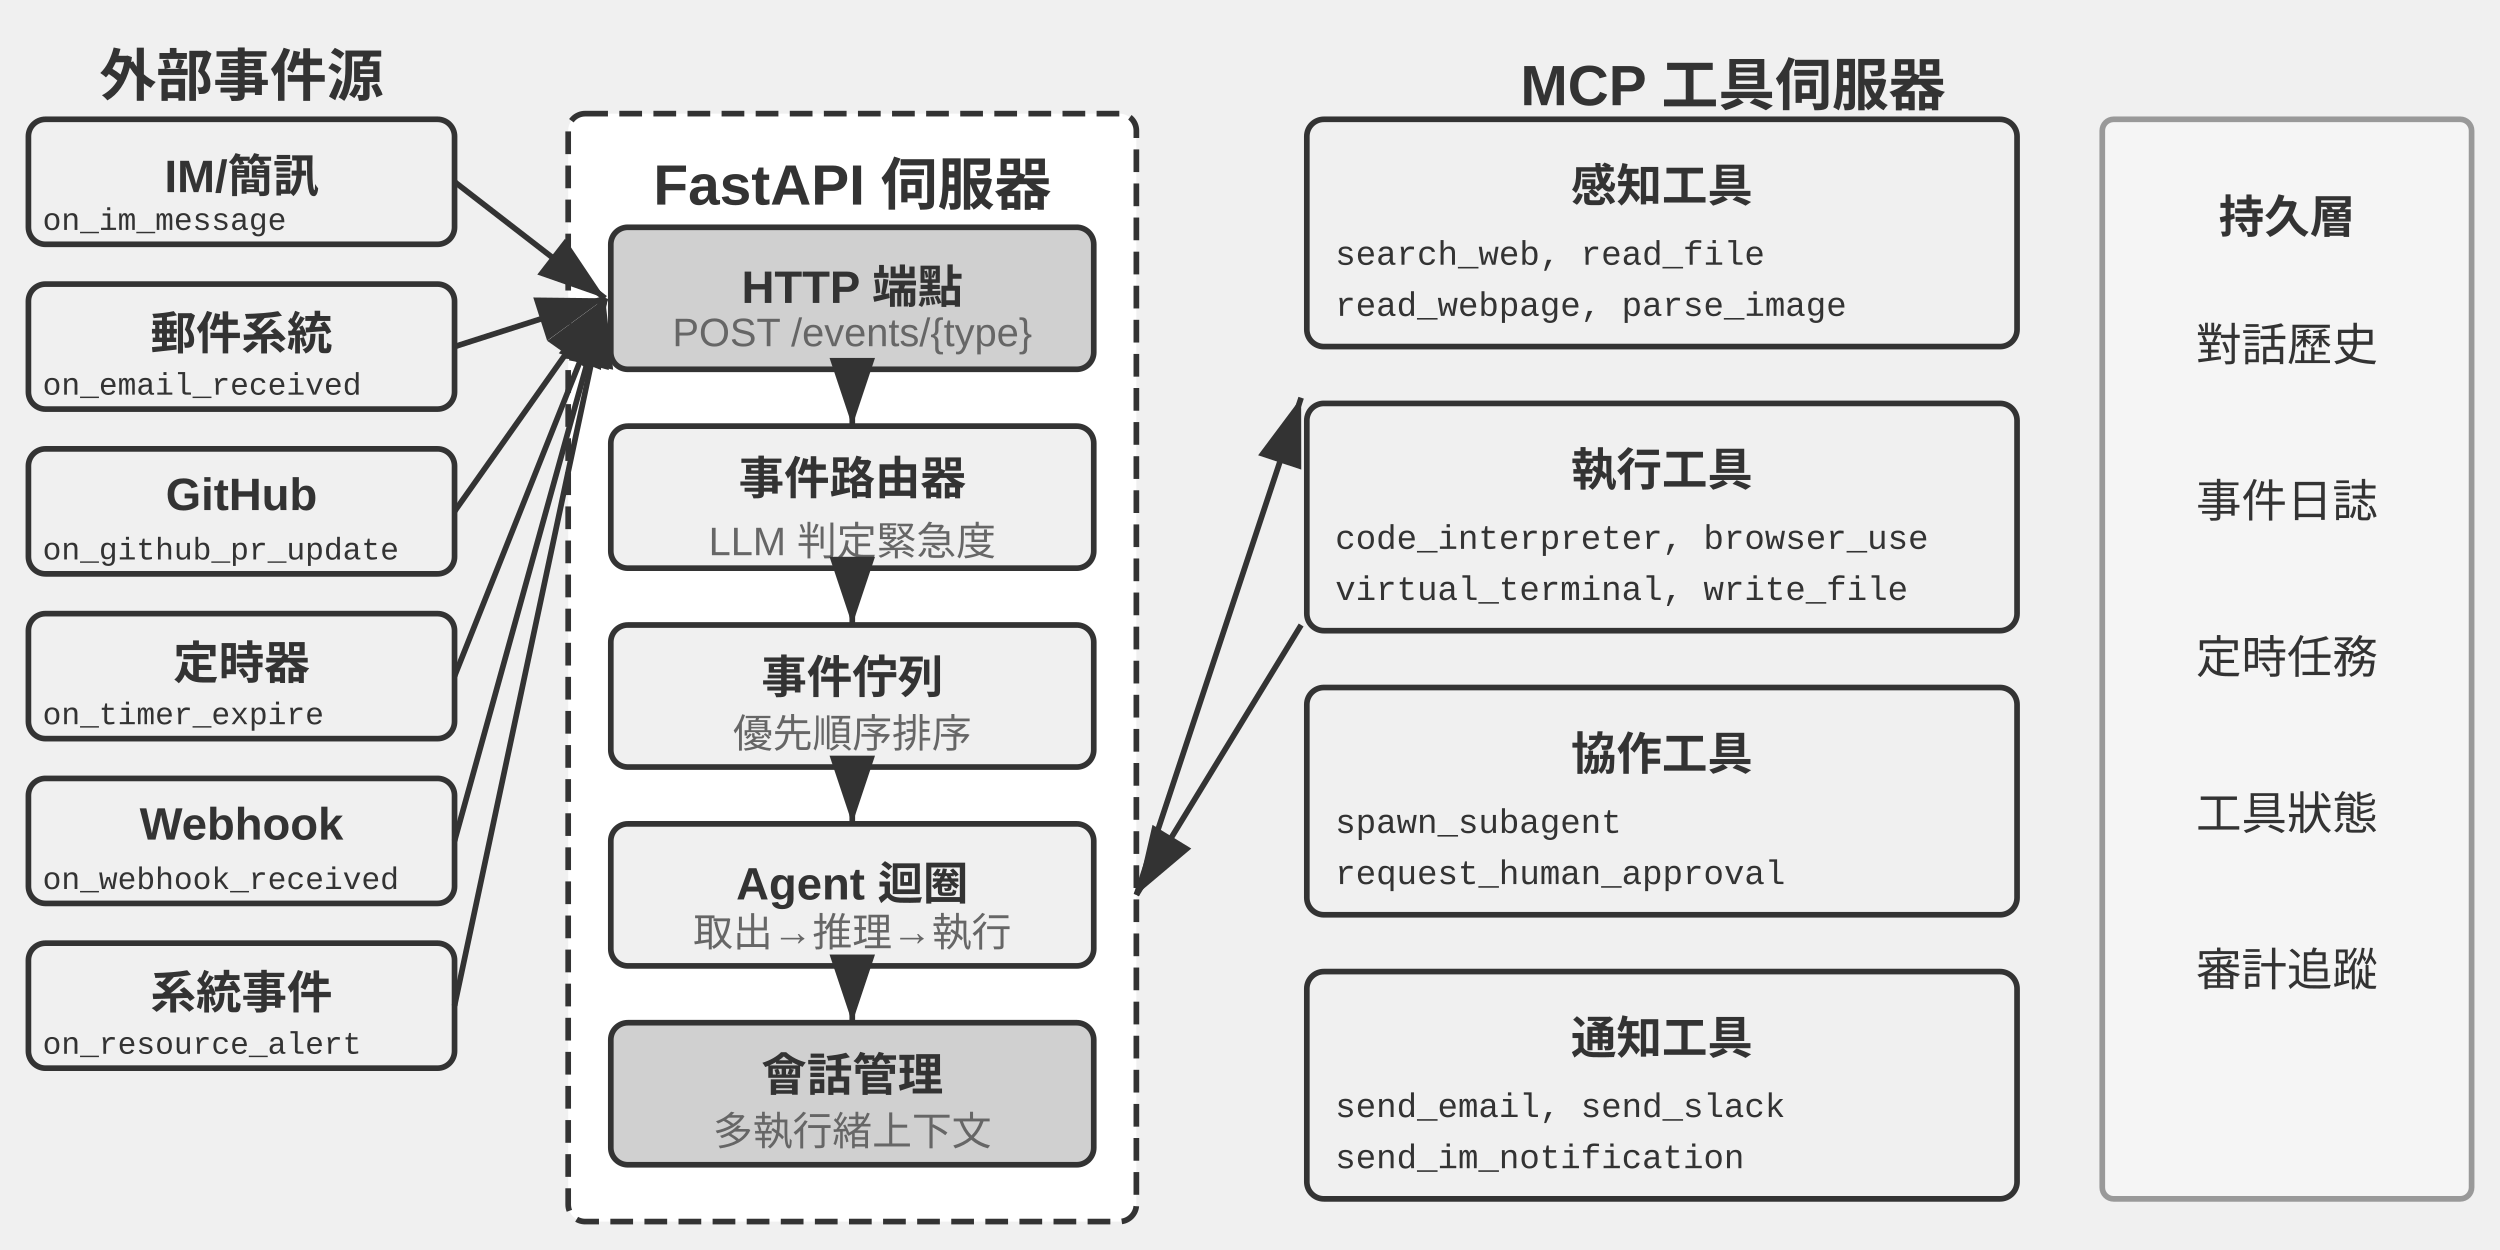
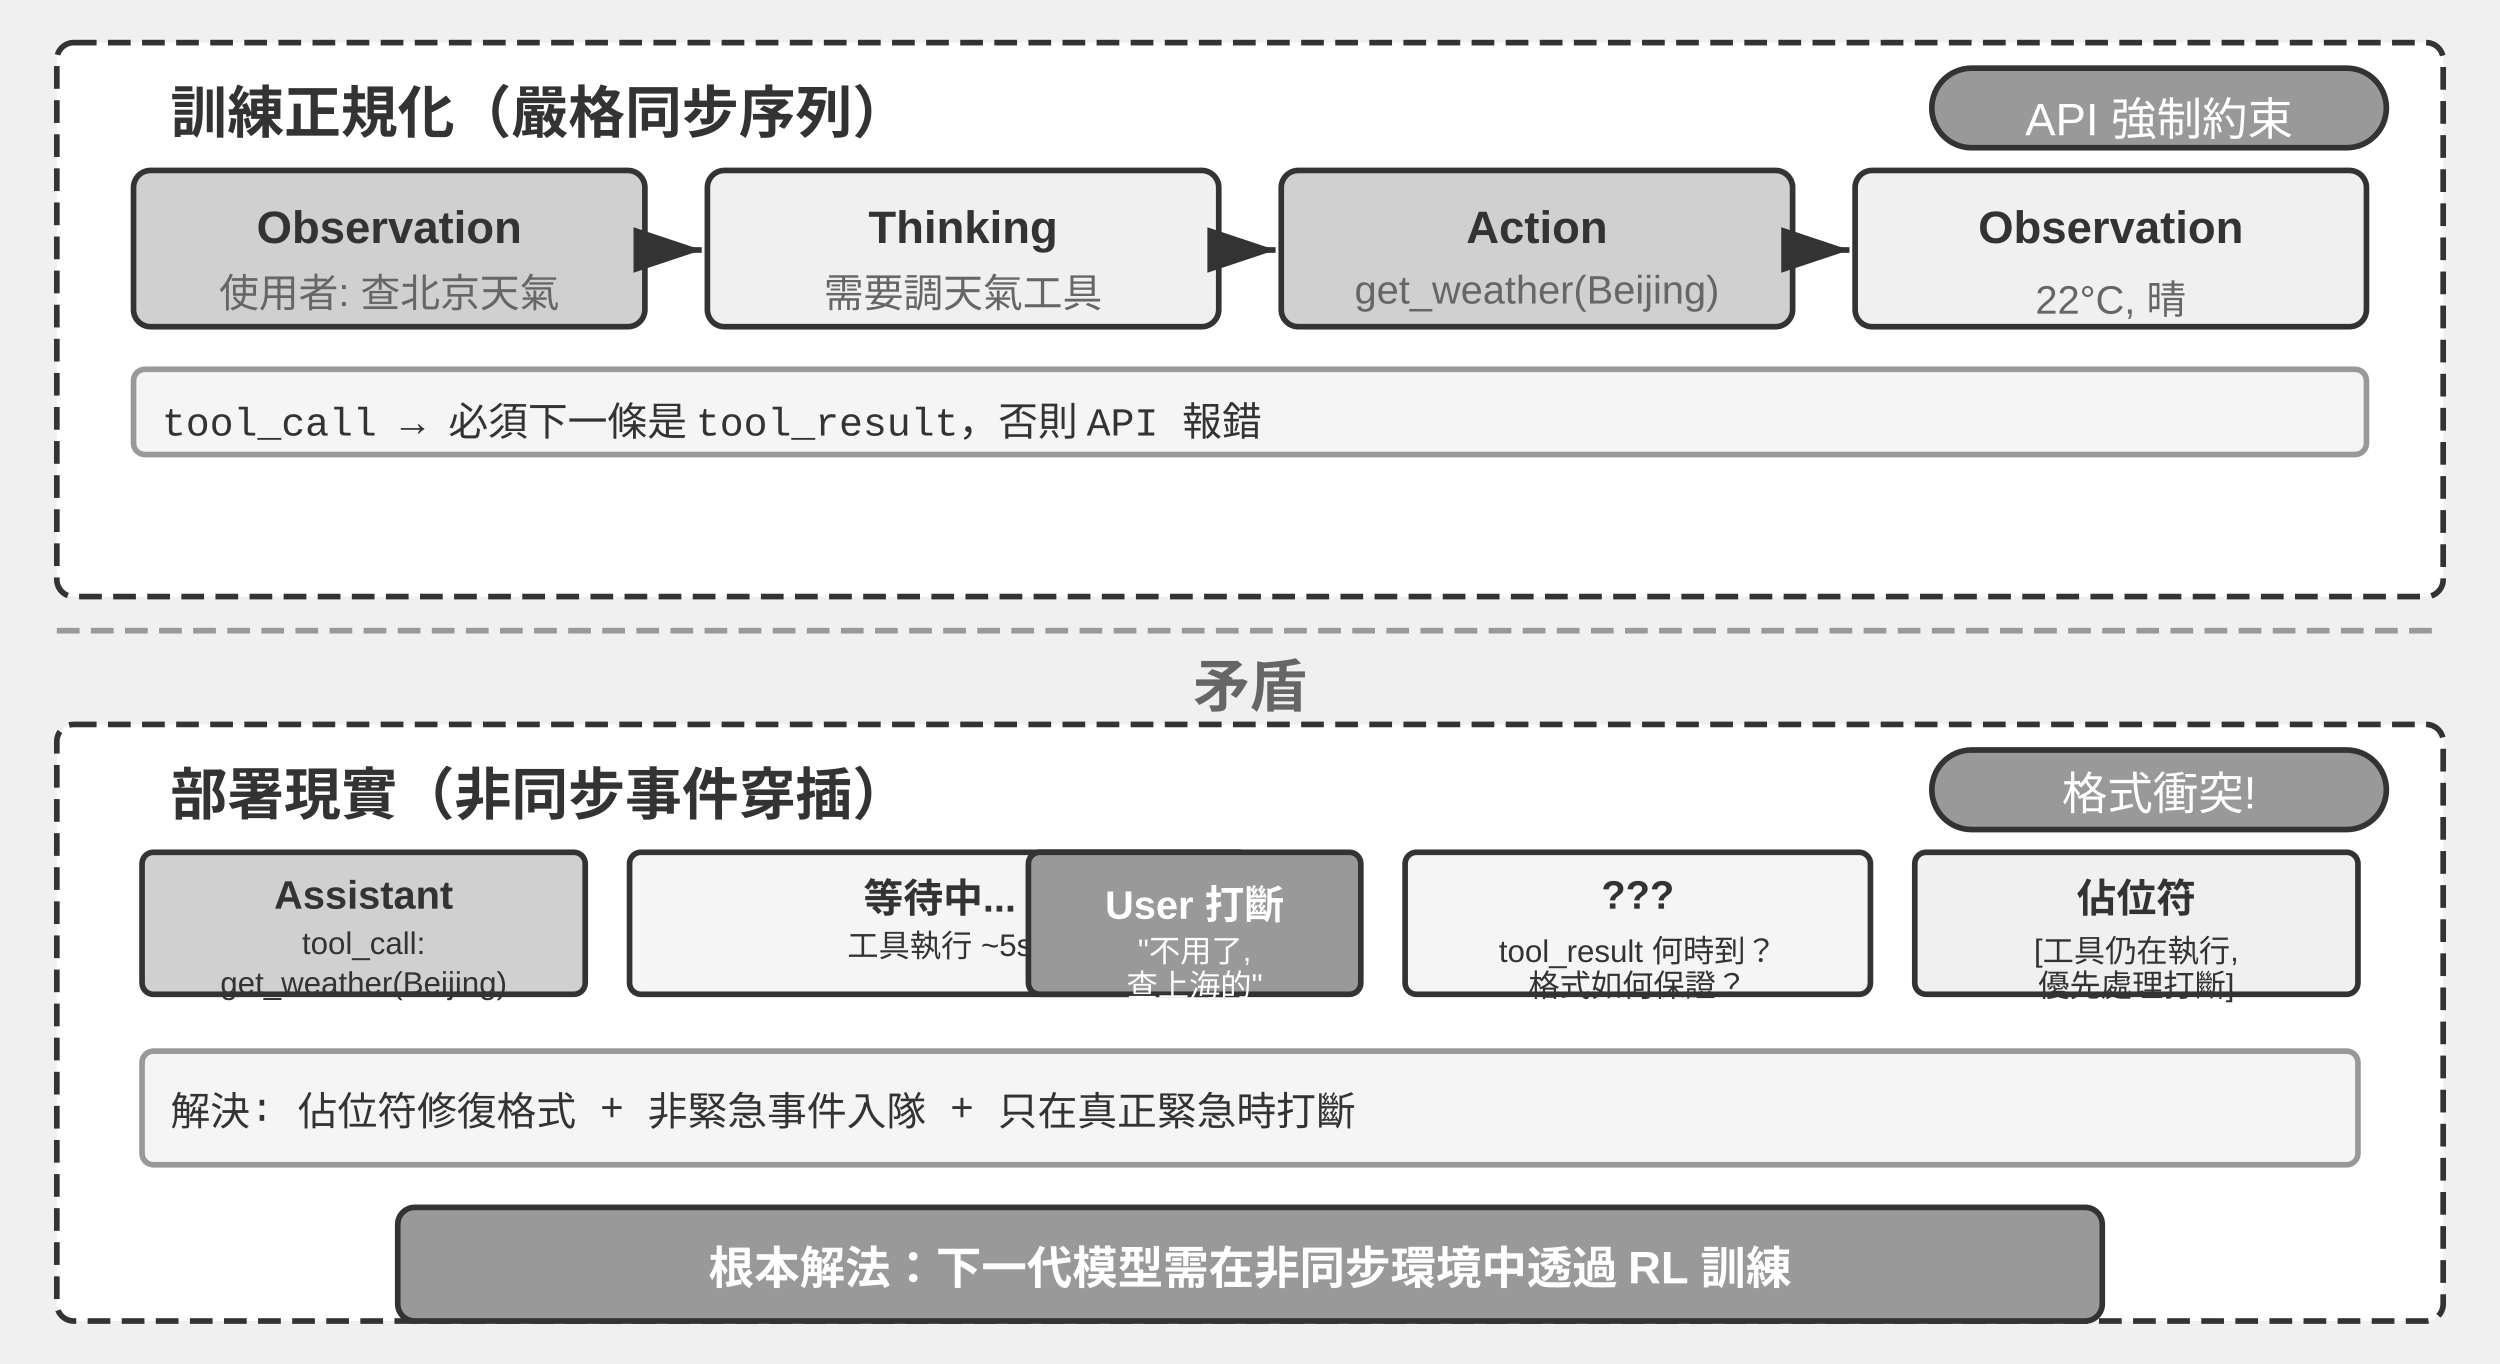
- <svg xmlns="http://www.w3.org/2000/svg" viewBox="0 40 880 440" width="880" height="440" style="background:#ffffff">
+ <svg xmlns="http://www.w3.org/2000/svg" viewBox="0 40 880 480" width="880" height="480" style="background:#ffffff">
  <defs>
    <marker id="ah" markerWidth="12" markerHeight="8" refX="12" refY="4" orient="auto">
      <polygon points="0 0, 12 4, 0 8" fill="#333333" />
    </marker>
    <marker id="ah-light" markerWidth="12" markerHeight="8" refX="12" refY="4" orient="auto">
      <polygon points="0 0, 12 4, 0 8" fill="#999999" />
    </marker>
  </defs>
-   <text x="85" y="65" font-family="Arial, 'Helvetica Neue', Helvetica, 'PingFang SC', 'Microsoft YaHei', sans-serif" font-size="20" fill="#333333" text-anchor="middle" dominant-baseline="central" font-weight="bold">外部事件源</text>
-   <rect x="10" y="82" width="150" height="44" rx="6" fill="#f0f0f0" stroke="#333333" stroke-width="2" />
-   <text x="85" y="98" font-family="Arial, 'Helvetica Neue', Helvetica, 'PingFang SC', 'Microsoft YaHei', sans-serif" font-size="16" fill="#333333" text-anchor="middle" dominant-baseline="central" font-weight="bold">IM/簡訊</text>
-   <text x="15" y="118" font-family="'Courier New', Courier, monospace" font-size="11" fill="#333333" text-anchor="start" dominant-baseline="central">on_im_message</text>
-   <rect x="10" y="140" width="150" height="44" rx="6" fill="#f0f0f0" stroke="#333333" stroke-width="2" />
-   <text x="85" y="156" font-family="Arial, 'Helvetica Neue', Helvetica, 'PingFang SC', 'Microsoft YaHei', sans-serif" font-size="16" fill="#333333" text-anchor="middle" dominant-baseline="central" font-weight="bold">郵件系統</text>
-   <text x="15" y="176" font-family="'Courier New', Courier, monospace" font-size="11" fill="#333333" text-anchor="start" dominant-baseline="central">on_email_received</text>
-   <rect x="10" y="198" width="150" height="44" rx="6" fill="#f0f0f0" stroke="#333333" stroke-width="2" />
-   <text x="85" y="214" font-family="Arial, 'Helvetica Neue', Helvetica, 'PingFang SC', 'Microsoft YaHei', sans-serif" font-size="16" fill="#333333" text-anchor="middle" dominant-baseline="central" font-weight="bold">GitHub</text>
-   <text x="15" y="234" font-family="'Courier New', Courier, monospace" font-size="11" fill="#333333" text-anchor="start" dominant-baseline="central">on_github_pr_update</text>
-   <rect x="10" y="256" width="150" height="44" rx="6" fill="#f0f0f0" stroke="#333333" stroke-width="2" />
-   <text x="85" y="272" font-family="Arial, 'Helvetica Neue', Helvetica, 'PingFang SC', 'Microsoft YaHei', sans-serif" font-size="16" fill="#333333" text-anchor="middle" dominant-baseline="central" font-weight="bold">定時器</text>
-   <text x="15" y="292" font-family="'Courier New', Courier, monospace" font-size="11" fill="#333333" text-anchor="start" dominant-baseline="central">on_timer_expire</text>
-   <rect x="10" y="314" width="150" height="44" rx="6" fill="#f0f0f0" stroke="#333333" stroke-width="2" />
-   <text x="85" y="330" font-family="Arial, 'Helvetica Neue', Helvetica, 'PingFang SC', 'Microsoft YaHei', sans-serif" font-size="16" fill="#333333" text-anchor="middle" dominant-baseline="central" font-weight="bold">Webhook</text>
-   <text x="15" y="350" font-family="'Courier New', Courier, monospace" font-size="11" fill="#333333" text-anchor="start" dominant-baseline="central">on_webhook_received</text>
-   <rect x="10" y="372" width="150" height="44" rx="6" fill="#f0f0f0" stroke="#333333" stroke-width="2" />
-   <text x="85" y="388" font-family="Arial, 'Helvetica Neue', Helvetica, 'PingFang SC', 'Microsoft YaHei', sans-serif" font-size="16" fill="#333333" text-anchor="middle" dominant-baseline="central" font-weight="bold">系統事件</text>
-   <text x="15" y="408" font-family="'Courier New', Courier, monospace" font-size="11" fill="#333333" text-anchor="start" dominant-baseline="central">on_resource_alert</text>
-   <rect x="200" y="80" width="200" height="390" rx="6" fill="#ffffff" stroke="#333333" stroke-width="2" stroke-dasharray="8,4" />
-   <text x="300" y="100" font-family="Arial, 'Helvetica Neue', Helvetica, 'PingFang SC', 'Microsoft YaHei', sans-serif" font-size="20" fill="#333333" text-anchor="middle" dominant-baseline="central" font-weight="bold">FastAPI 伺服器</text>
-   <rect x="215" y="120" width="170" height="50" rx="6" fill="#d0d0d0" stroke="#333333" stroke-width="2" />
-   <text x="300" y="137" font-family="Arial, 'Helvetica Neue', Helvetica, 'PingFang SC', 'Microsoft YaHei', sans-serif" font-size="16" fill="#333333" text-anchor="middle" dominant-baseline="central" font-weight="bold">HTTP 端點</text>
-   <text x="300" y="157" font-family="Arial, 'Helvetica Neue', Helvetica, 'PingFang SC', 'Microsoft YaHei', sans-serif" font-size="14" fill="#666666" text-anchor="middle" dominant-baseline="central" font-weight="normal">POST /events/{type}</text>
-   <rect x="215" y="190" width="170" height="50" rx="6" fill="#f0f0f0" stroke="#333333" stroke-width="2" />
-   <text x="300" y="207" font-family="Arial, 'Helvetica Neue', Helvetica, 'PingFang SC', 'Microsoft YaHei', sans-serif" font-size="16" fill="#333333" text-anchor="middle" dominant-baseline="central" font-weight="bold">事件路由器</text>
-   <text x="300" y="227" font-family="Arial, 'Helvetica Neue', Helvetica, 'PingFang SC', 'Microsoft YaHei', sans-serif" font-size="14" fill="#666666" text-anchor="middle" dominant-baseline="central" font-weight="normal">LLM 判定緊急度</text>
-   <rect x="215" y="260" width="170" height="50" rx="6" fill="#f0f0f0" stroke="#333333" stroke-width="2" />
-   <text x="300" y="277" font-family="Arial, 'Helvetica Neue', Helvetica, 'PingFang SC', 'Microsoft YaHei', sans-serif" font-size="16" fill="#333333" text-anchor="middle" dominant-baseline="central" font-weight="bold">事件佇列</text>
-   <text x="300" y="297" font-family="Arial, 'Helvetica Neue', Helvetica, 'PingFang SC', 'Microsoft YaHei', sans-serif" font-size="14" fill="#666666" text-anchor="middle" dominant-baseline="central" font-weight="normal">優先順序排序</text>
-   <rect x="215" y="330" width="170" height="50" rx="6" fill="#f0f0f0" stroke="#333333" stroke-width="2" />
-   <text x="300" y="347" font-family="Arial, 'Helvetica Neue', Helvetica, 'PingFang SC', 'Microsoft YaHei', sans-serif" font-size="16" fill="#333333" text-anchor="middle" dominant-baseline="central" font-weight="bold">Agent 迴圈</text>
-   <text x="300" y="367" font-family="Arial, 'Helvetica Neue', Helvetica, 'PingFang SC', 'Microsoft YaHei', sans-serif" font-size="14" fill="#666666" text-anchor="middle" dominant-baseline="central" font-weight="normal">取出→推理→執行</text>
-   <rect x="215" y="400" width="170" height="50" rx="6" fill="#d0d0d0" stroke="#333333" stroke-width="2" />
-   <text x="300" y="417" font-family="Arial, 'Helvetica Neue', Helvetica, 'PingFang SC', 'Microsoft YaHei', sans-serif" font-size="16" fill="#333333" text-anchor="middle" dominant-baseline="central" font-weight="bold">會話管理</text>
-   <text x="300" y="437" font-family="Arial, 'Helvetica Neue', Helvetica, 'PingFang SC', 'Microsoft YaHei', sans-serif" font-size="14" fill="#666666" text-anchor="middle" dominant-baseline="central" font-weight="normal">多執行緒上下文</text>
-   <line x1="300" y1="170" x2="300" y2="190" stroke="#333333" stroke-width="2" marker-end="url(#ah)" />
-   <line x1="300" y1="240" x2="300" y2="260" stroke="#333333" stroke-width="2" marker-end="url(#ah)" />
-   <line x1="300" y1="310" x2="300" y2="330" stroke="#333333" stroke-width="2" marker-end="url(#ah)" />
-   <line x1="300" y1="380" x2="300" y2="400" stroke="#333333" stroke-width="2" marker-end="url(#ah)" />
-   <line x1="160" y1="104" x2="213" y2="145" stroke="#333333" stroke-width="2" marker-end="url(#ah)" />
-   <line x1="160" y1="162" x2="213" y2="145" stroke="#333333" stroke-width="2" marker-end="url(#ah)" />
-   <line x1="160" y1="220" x2="213" y2="145" stroke="#333333" stroke-width="2" marker-end="url(#ah)" />
-   <line x1="160" y1="278" x2="213" y2="145" stroke="#333333" stroke-width="2" marker-end="url(#ah)" />
-   <line x1="160" y1="336" x2="213" y2="145" stroke="#333333" stroke-width="2" marker-end="url(#ah)" />
-   <line x1="160" y1="394" x2="213" y2="145" stroke="#333333" stroke-width="2" marker-end="url(#ah)" />
-   <text x="610" y="65" font-family="Arial, 'Helvetica Neue', Helvetica, 'PingFang SC', 'Microsoft YaHei', sans-serif" font-size="20" fill="#333333" text-anchor="middle" dominant-baseline="central" font-weight="bold">MCP 工具伺服器</text>
-   <rect x="460" y="82" width="250" height="80" rx="6" fill="#f0f0f0" stroke="#333333" stroke-width="2" />
-   <text x="585" y="104" font-family="Arial, 'Helvetica Neue', Helvetica, 'PingFang SC', 'Microsoft YaHei', sans-serif" font-size="16" fill="#333333" text-anchor="middle" dominant-baseline="central" font-weight="bold">感知工具</text>
-   <text x="470" y="130" font-family="'Courier New', Courier, monospace" font-size="12" fill="#333333" text-anchor="start" dominant-baseline="central">search_web, read_file</text>
-   <text x="470" y="148" font-family="'Courier New', Courier, monospace" font-size="12" fill="#333333" text-anchor="start" dominant-baseline="central">read_webpage, parse_image</text>
-   <rect x="460" y="182" width="250" height="80" rx="6" fill="#f0f0f0" stroke="#333333" stroke-width="2" />
-   <text x="585" y="204" font-family="Arial, 'Helvetica Neue', Helvetica, 'PingFang SC', 'Microsoft YaHei', sans-serif" font-size="16" fill="#333333" text-anchor="middle" dominant-baseline="central" font-weight="bold">執行工具</text>
-   <text x="470" y="230" font-family="'Courier New', Courier, monospace" font-size="12" fill="#333333" text-anchor="start" dominant-baseline="central">code_interpreter, browser_use</text>
-   <text x="470" y="248" font-family="'Courier New', Courier, monospace" font-size="12" fill="#333333" text-anchor="start" dominant-baseline="central">virtual_terminal, write_file</text>
-   <rect x="460" y="282" width="250" height="80" rx="6" fill="#f0f0f0" stroke="#333333" stroke-width="2" />
-   <text x="585" y="304" font-family="Arial, 'Helvetica Neue', Helvetica, 'PingFang SC', 'Microsoft YaHei', sans-serif" font-size="16" fill="#333333" text-anchor="middle" dominant-baseline="central" font-weight="bold">協作工具</text>
-   <text x="470" y="330" font-family="'Courier New', Courier, monospace" font-size="12" fill="#333333" text-anchor="start" dominant-baseline="central">spawn_subagent</text>
-   <text x="470" y="348" font-family="'Courier New', Courier, monospace" font-size="12" fill="#333333" text-anchor="start" dominant-baseline="central">request_human_approval</text>
-   <rect x="460" y="382" width="250" height="80" rx="6" fill="#f0f0f0" stroke="#333333" stroke-width="2" />
-   <text x="585" y="404" font-family="Arial, 'Helvetica Neue', Helvetica, 'PingFang SC', 'Microsoft YaHei', sans-serif" font-size="16" fill="#333333" text-anchor="middle" dominant-baseline="central" font-weight="bold">通知工具</text>
-   <text x="470" y="430" font-family="'Courier New', Courier, monospace" font-size="12" fill="#333333" text-anchor="start" dominant-baseline="central">send_email, send_slack</text>
-   <text x="470" y="448" font-family="'Courier New', Courier, monospace" font-size="12" fill="#333333" text-anchor="start" dominant-baseline="central">send_im_notification</text>
-   <line x1="400" y1="355" x2="458" y2="180" stroke="#333333" stroke-width="2" marker-end="url(#ah)" />
-   <line x1="458" y1="260" x2="400" y2="355" stroke="#333333" stroke-width="2" marker-end="url(#ah)" />
-   <rect x="740" y="82" width="130" height="380" rx="4" fill="#f5f5f5" stroke="#999999" stroke-width="2" />
-   <text x="805" y="115" font-family="Arial, 'Helvetica Neue', Helvetica, 'PingFang SC', 'Microsoft YaHei', sans-serif" font-size="16" fill="#333333" text-anchor="middle" dominant-baseline="central" font-weight="bold">持久層</text>
-   <text x="805" y="160" font-family="Arial, 'Helvetica Neue', Helvetica, 'PingFang SC', 'Microsoft YaHei', sans-serif" font-size="16" fill="#333333" text-anchor="middle" dominant-baseline="central" font-weight="normal">對話歷史</text>
-   <text x="805" y="215" font-family="Arial, 'Helvetica Neue', Helvetica, 'PingFang SC', 'Microsoft YaHei', sans-serif" font-size="16" fill="#333333" text-anchor="middle" dominant-baseline="central" font-weight="normal">事件日誌</text>
-   <text x="805" y="270" font-family="Arial, 'Helvetica Neue', Helvetica, 'PingFang SC', 'Microsoft YaHei', sans-serif" font-size="16" fill="#333333" text-anchor="middle" dominant-baseline="central" font-weight="normal">定時任務</text>
-   <text x="805" y="325" font-family="Arial, 'Helvetica Neue', Helvetica, 'PingFang SC', 'Microsoft YaHei', sans-serif" font-size="16" fill="#333333" text-anchor="middle" dominant-baseline="central" font-weight="normal">工具狀態</text>
-   <text x="805" y="380" font-family="Arial, 'Helvetica Neue', Helvetica, 'PingFang SC', 'Microsoft YaHei', sans-serif" font-size="16" fill="#333333" text-anchor="middle" dominant-baseline="central" font-weight="normal">審計追蹤</text>
+   <rect x="20" y="55" width="840" height="195" rx="6" fill="#ffffff" stroke="#333333" stroke-width="2" stroke-dasharray="8,4" />
+   <text x="60" y="78" font-family="Arial, 'Helvetica Neue', Helvetica, 'PingFang SC', 'Microsoft YaHei', sans-serif" font-size="20" fill="#333333" text-anchor="start" dominant-baseline="central" font-weight="bold">訓練正規化（嚴格同步序列）</text>
+   <rect x="680" y="64" width="160" height="28" rx="14" fill="#999999" stroke="#333333" stroke-width="2" />
+   <text x="760.0" y="78.0" font-family="Arial, 'Helvetica Neue', Helvetica, 'PingFang SC', 'Microsoft YaHei', sans-serif" font-size="16" fill="#ffffff" text-anchor="middle" dominant-baseline="central" font-weight="normal">API 強制約束</text>
+   <rect x="47.0" y="100" width="180" height="55" rx="6" fill="#d0d0d0" stroke="#333333" stroke-width="2" />
+   <text x="137.0" y="120" font-family="Arial, 'Helvetica Neue', Helvetica, 'PingFang SC', 'Microsoft YaHei', sans-serif" font-size="16" fill="#333333" text-anchor="middle" dominant-baseline="central" font-weight="bold">Observation</text>
+   <text x="137.0" y="142" font-family="Arial, 'Helvetica Neue', Helvetica, 'PingFang SC', 'Microsoft YaHei', sans-serif" font-size="14" fill="#666666" text-anchor="middle" dominant-baseline="central" font-weight="normal">使用者: 查北京天氣</text>
+   <line x1="229.0" y1="128" x2="247.0" y2="128" stroke="#333333" stroke-width="2" marker-end="url(#ah)" />
+   <rect x="249.0" y="100" width="180" height="55" rx="6" fill="#f0f0f0" stroke="#333333" stroke-width="2" />
+   <text x="339.0" y="120" font-family="Arial, 'Helvetica Neue', Helvetica, 'PingFang SC', 'Microsoft YaHei', sans-serif" font-size="16" fill="#333333" text-anchor="middle" dominant-baseline="central" font-weight="bold">Thinking</text>
+   <text x="339.0" y="142" font-family="Arial, 'Helvetica Neue', Helvetica, 'PingFang SC', 'Microsoft YaHei', sans-serif" font-size="14" fill="#666666" text-anchor="middle" dominant-baseline="central" font-weight="normal">需要調天氣工具</text>
+   <line x1="431.0" y1="128" x2="449.0" y2="128" stroke="#333333" stroke-width="2" marker-end="url(#ah)" />
+   <rect x="451.0" y="100" width="180" height="55" rx="6" fill="#d0d0d0" stroke="#333333" stroke-width="2" />
+   <text x="541.0" y="120" font-family="Arial, 'Helvetica Neue', Helvetica, 'PingFang SC', 'Microsoft YaHei', sans-serif" font-size="16" fill="#333333" text-anchor="middle" dominant-baseline="central" font-weight="bold">Action</text>
+   <text x="541.0" y="142" font-family="Arial, 'Helvetica Neue', Helvetica, 'PingFang SC', 'Microsoft YaHei', sans-serif" font-size="14" fill="#666666" text-anchor="middle" dominant-baseline="central" font-weight="normal">get_weather(Beijing)</text>
+   <line x1="633.0" y1="128" x2="651.0" y2="128" stroke="#333333" stroke-width="2" marker-end="url(#ah)" />
+   <rect x="653.0" y="100" width="180" height="55" rx="6" fill="#f0f0f0" stroke="#333333" stroke-width="2" />
+   <text x="743.0" y="120" font-family="Arial, 'Helvetica Neue', Helvetica, 'PingFang SC', 'Microsoft YaHei', sans-serif" font-size="16" fill="#333333" text-anchor="middle" dominant-baseline="central" font-weight="bold">Observation</text>
+   <text x="743.0" y="142" font-family="Arial, 'Helvetica Neue', Helvetica, 'PingFang SC', 'Microsoft YaHei', sans-serif" font-size="14" fill="#666666" text-anchor="middle" dominant-baseline="central" font-weight="normal">22°C, 晴</text>
+   <rect x="47.0" y="170" width="786" height="30" rx="4" fill="#f5f5f5" stroke="#999999" stroke-width="2" />
+   <text x="57.0" y="185" font-family="'Courier New', Courier, monospace" font-size="14" fill="#333333" text-anchor="start" dominant-baseline="central">tool_call → 必須下一條是 tool_result，否則 API 報錯</text>
+   <line x1="20" y1="262" x2="860" y2="262" stroke="#999999" stroke-width="2" stroke-dasharray="8,4" />
+   <text x="440.0" y="280" font-family="Arial, 'Helvetica Neue', Helvetica, 'PingFang SC', 'Microsoft YaHei', sans-serif" font-size="20" fill="#666666" text-anchor="middle" dominant-baseline="central" font-weight="bold">矛盾</text>
+   <rect x="20" y="295" width="840" height="210" rx="6" fill="#ffffff" stroke="#333333" stroke-width="2" stroke-dasharray="8,4" />
+   <text x="60" y="318" font-family="Arial, 'Helvetica Neue', Helvetica, 'PingFang SC', 'Microsoft YaHei', sans-serif" font-size="20" fill="#333333" text-anchor="start" dominant-baseline="central" font-weight="bold">部署現實（非同步事件穿插）</text>
+   <rect x="680" y="304" width="160" height="28" rx="14" fill="#999999" stroke="#333333" stroke-width="2" />
+   <text x="760.0" y="318.0" font-family="Arial, 'Helvetica Neue', Helvetica, 'PingFang SC', 'Microsoft YaHei', sans-serif" font-size="16" fill="#ffffff" text-anchor="middle" dominant-baseline="central" font-weight="normal">格式衝突!</text>
+   <rect x="50.0" y="340" width="156.0" height="50" rx="4" fill="#d0d0d0" stroke="#333333" stroke-width="2" />
+   <text x="128.0" y="355" font-family="Arial, 'Helvetica Neue', Helvetica, 'PingFang SC', 'Microsoft YaHei', sans-serif" font-size="14" fill="#333333" text-anchor="middle" dominant-baseline="central" font-weight="bold">Assistant</text>
+   <text x="128.0" y="372" font-family="Arial, 'Helvetica Neue', Helvetica, 'PingFang SC', 'Microsoft YaHei', sans-serif" font-size="11" fill="#333333" text-anchor="middle" dominant-baseline="central" font-weight="normal">tool_call:</text>
+   <text x="128.0" y="386" font-family="Arial, 'Helvetica Neue', Helvetica, 'PingFang SC', 'Microsoft YaHei', sans-serif" font-size="11" fill="#333333" text-anchor="middle" dominant-baseline="central" font-weight="normal">get_weather(Beijing)</text>
+   <rect x="221.6" y="340" width="218.4" height="50" rx="4" fill="#f5f5f5" stroke="#333333" stroke-width="2" />
+   <text x="330.8" y="355" font-family="Arial, 'Helvetica Neue', Helvetica, 'PingFang SC', 'Microsoft YaHei', sans-serif" font-size="14" fill="#333333" text-anchor="middle" dominant-baseline="central" font-weight="bold">等待中...</text>
+   <text x="330.8" y="372" font-family="Arial, 'Helvetica Neue', Helvetica, 'PingFang SC', 'Microsoft YaHei', sans-serif" font-size="11" fill="#333333" text-anchor="middle" dominant-baseline="central" font-weight="normal">工具執行 ~5s</text>
+   <rect x="362.0" y="340" width="117" height="50" rx="4" fill="#999999" stroke="#333333" stroke-width="2" />
+   <text x="420.5" y="355" font-family="Arial, 'Helvetica Neue', Helvetica, 'PingFang SC', 'Microsoft YaHei', sans-serif" font-size="14" fill="#ffffff" text-anchor="middle" dominant-baseline="central" font-weight="bold">User 打斷</text>
+   <text x="420.5" y="372" font-family="Arial, 'Helvetica Neue', Helvetica, 'PingFang SC', 'Microsoft YaHei', sans-serif" font-size="11" fill="#ffffff" text-anchor="middle" dominant-baseline="central" font-weight="normal">"不用了,</text>
+   <text x="420.5" y="386" font-family="Arial, 'Helvetica Neue', Helvetica, 'PingFang SC', 'Microsoft YaHei', sans-serif" font-size="11" fill="#ffffff" text-anchor="middle" dominant-baseline="central" font-weight="normal">查上海的"</text>
+   <rect x="494.6" y="340" width="163.8" height="50" rx="4" fill="#f5f5f5" stroke="#333333" stroke-width="2" />
+   <text x="576.5" y="355" font-family="Arial, 'Helvetica Neue', Helvetica, 'PingFang SC', 'Microsoft YaHei', sans-serif" font-size="14" fill="#333333" text-anchor="middle" dominant-baseline="central" font-weight="bold">???</text>
+   <text x="576.5" y="372" font-family="Arial, 'Helvetica Neue', Helvetica, 'PingFang SC', 'Microsoft YaHei', sans-serif" font-size="11" fill="#333333" text-anchor="middle" dominant-baseline="central" font-weight="normal">tool_result 何時到？</text>
+   <text x="576.5" y="386" font-family="Arial, 'Helvetica Neue', Helvetica, 'PingFang SC', 'Microsoft YaHei', sans-serif" font-size="11" fill="#333333" text-anchor="middle" dominant-baseline="central" font-weight="normal">格式如何保證？</text>
+   <rect x="674.0" y="340" width="156.0" height="50" rx="4" fill="#f0f0f0" stroke="#333333" stroke-width="2" />
+   <text x="752.0" y="355" font-family="Arial, 'Helvetica Neue', Helvetica, 'PingFang SC', 'Microsoft YaHei', sans-serif" font-size="14" fill="#333333" text-anchor="middle" dominant-baseline="central" font-weight="bold">佔位符</text>
+   <text x="752.0" y="372" font-family="Arial, 'Helvetica Neue', Helvetica, 'PingFang SC', 'Microsoft YaHei', sans-serif" font-size="11" fill="#333333" text-anchor="middle" dominant-baseline="central" font-weight="normal">[工具仍在執行,</text>
+   <text x="752.0" y="386" font-family="Arial, 'Helvetica Neue', Helvetica, 'PingFang SC', 'Microsoft YaHei', sans-serif" font-size="11" fill="#333333" text-anchor="middle" dominant-baseline="central" font-weight="normal">優先處理打斷]</text>
+   <rect x="50" y="410" width="780" height="40" rx="4" fill="#f5f5f5" stroke="#999999" stroke-width="2" />
+   <text x="60" y="430" font-family="'Courier New', Courier, monospace" font-size="14" fill="#333333" text-anchor="start" dominant-baseline="central">解決: 佔位符修復格式 + 非緊急事件入隊 + 只在真正緊急時打斷</text>
+   <rect x="140" y="465" width="600" height="40" rx="6" fill="#999999" stroke="#333333" stroke-width="2" />
+   <text x="440.0" y="485" font-family="Arial, 'Helvetica Neue', Helvetica, 'PingFang SC', 'Microsoft YaHei', sans-serif" font-size="16" fill="#ffffff" text-anchor="middle" dominant-baseline="central" font-weight="bold">根本解法：下一代模型需在非同步環境中透過 RL 訓練</text>
</svg>
